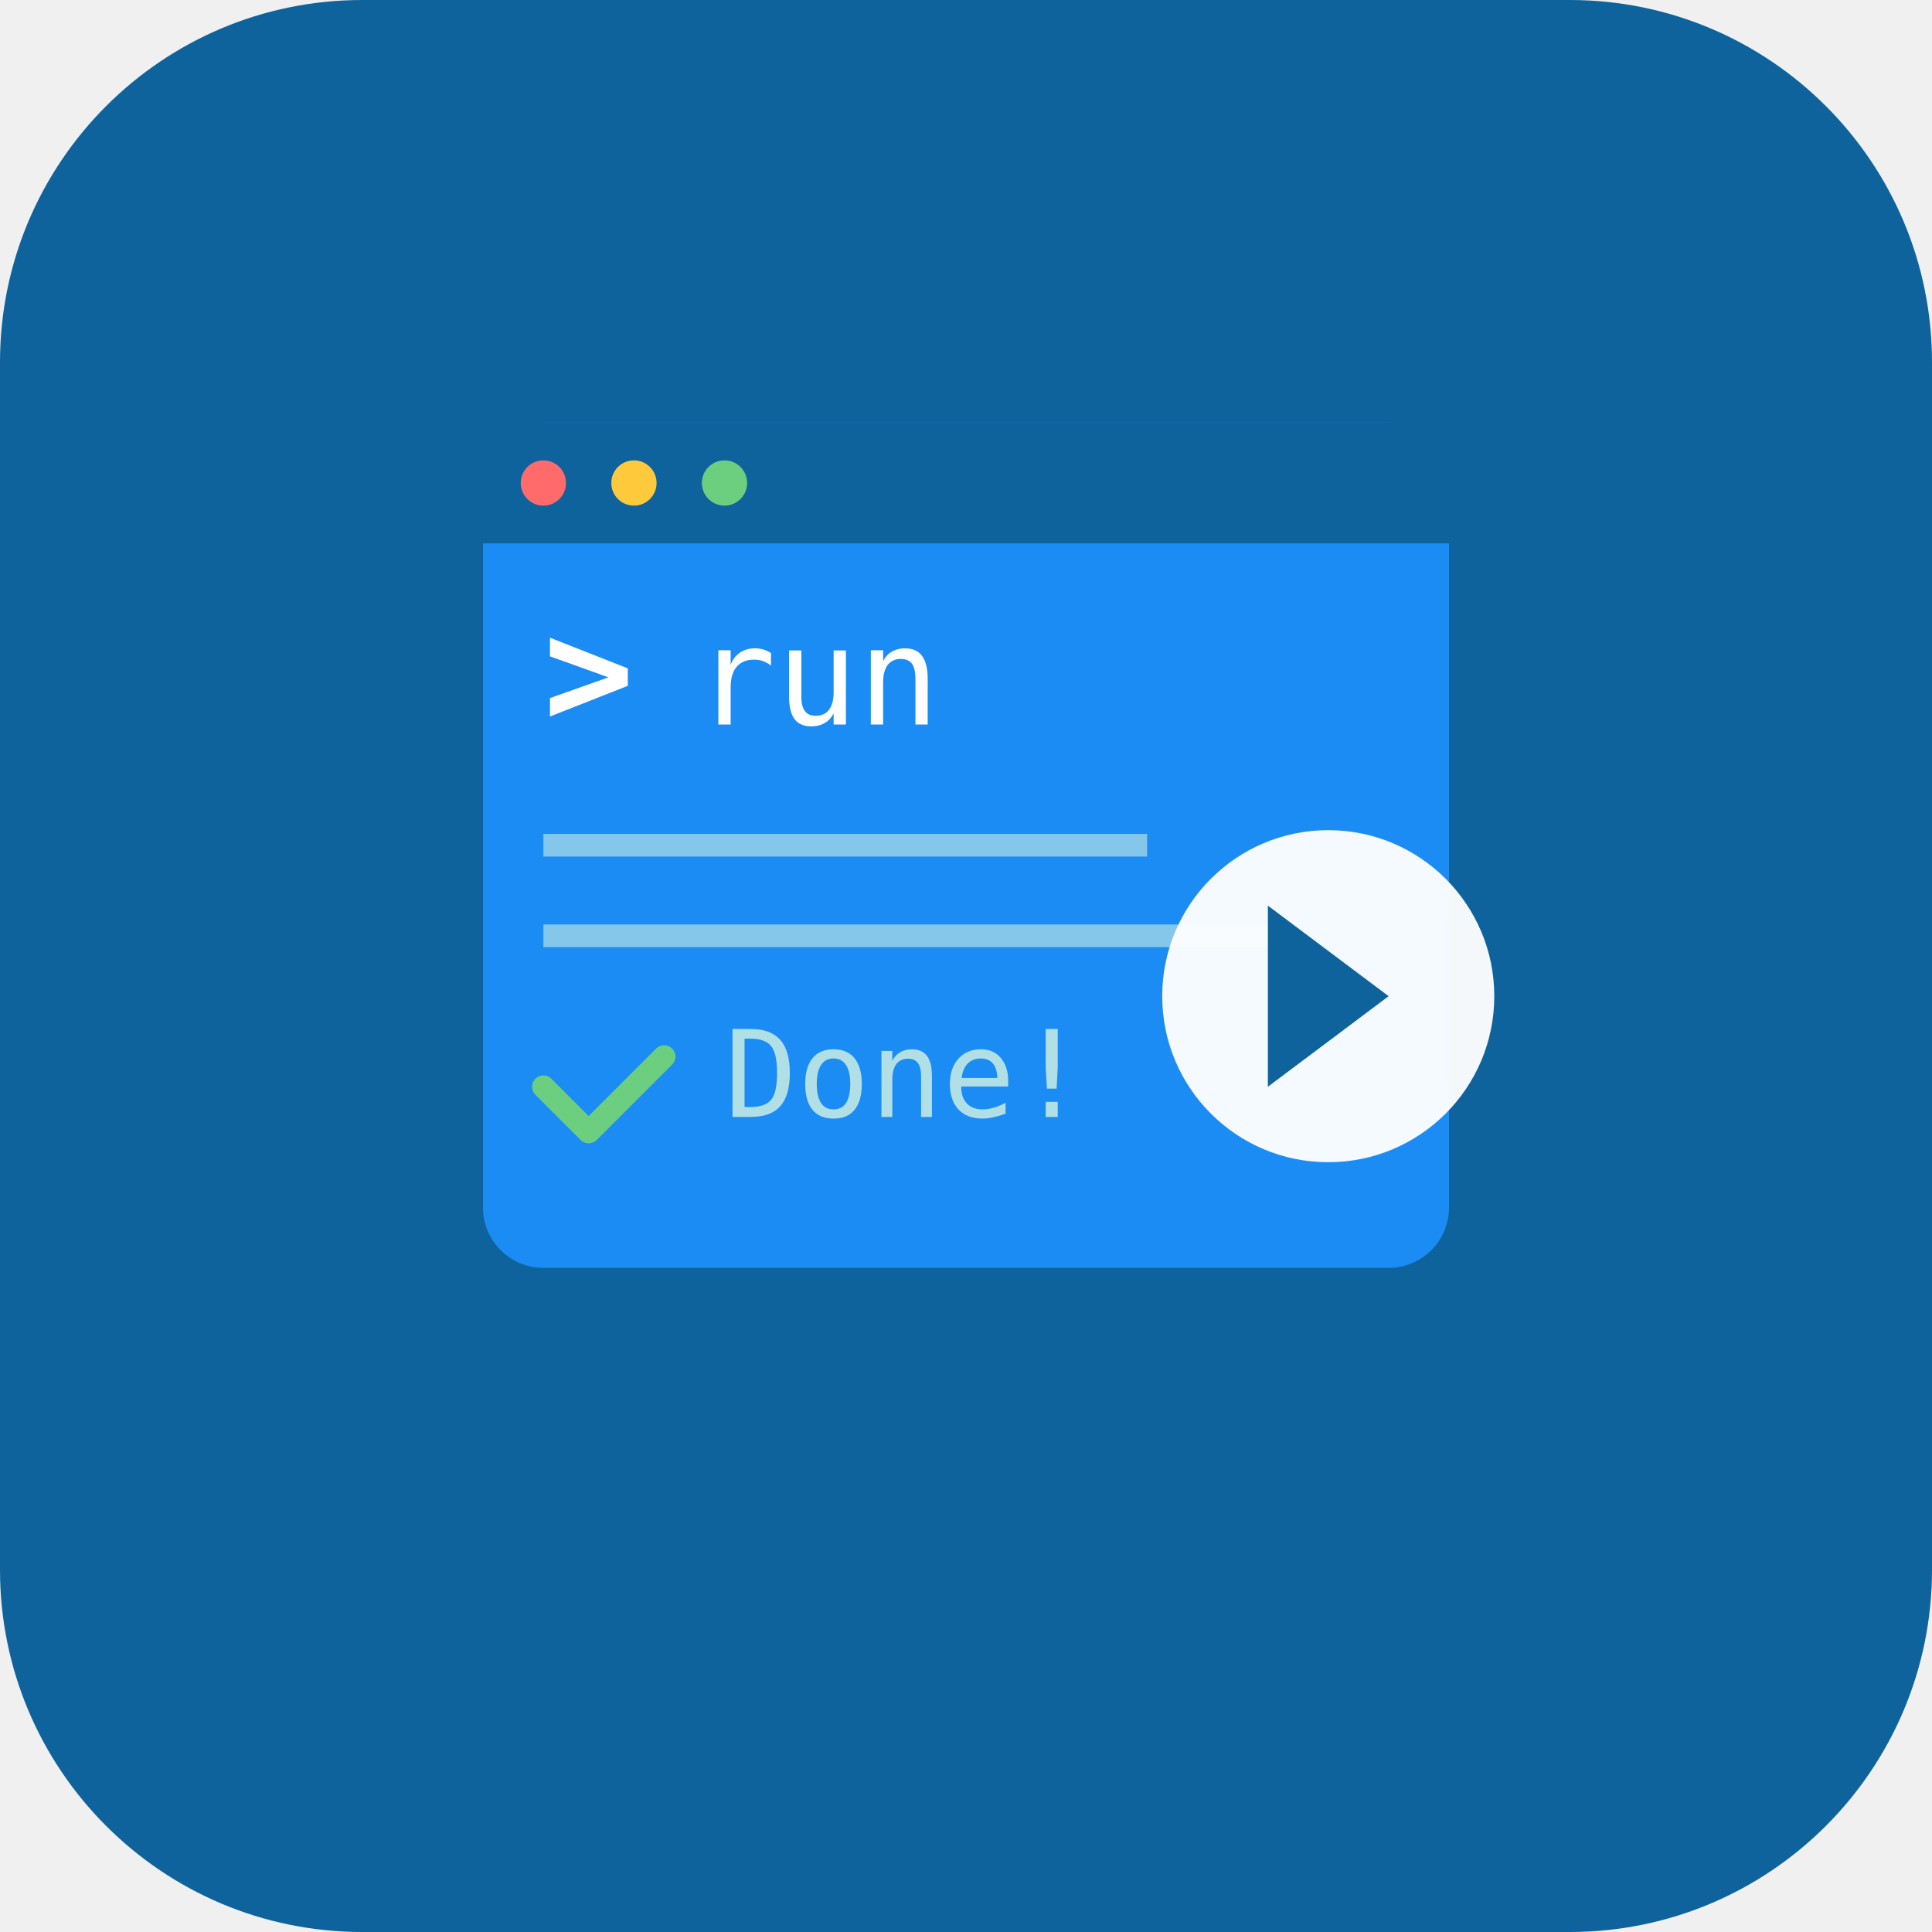
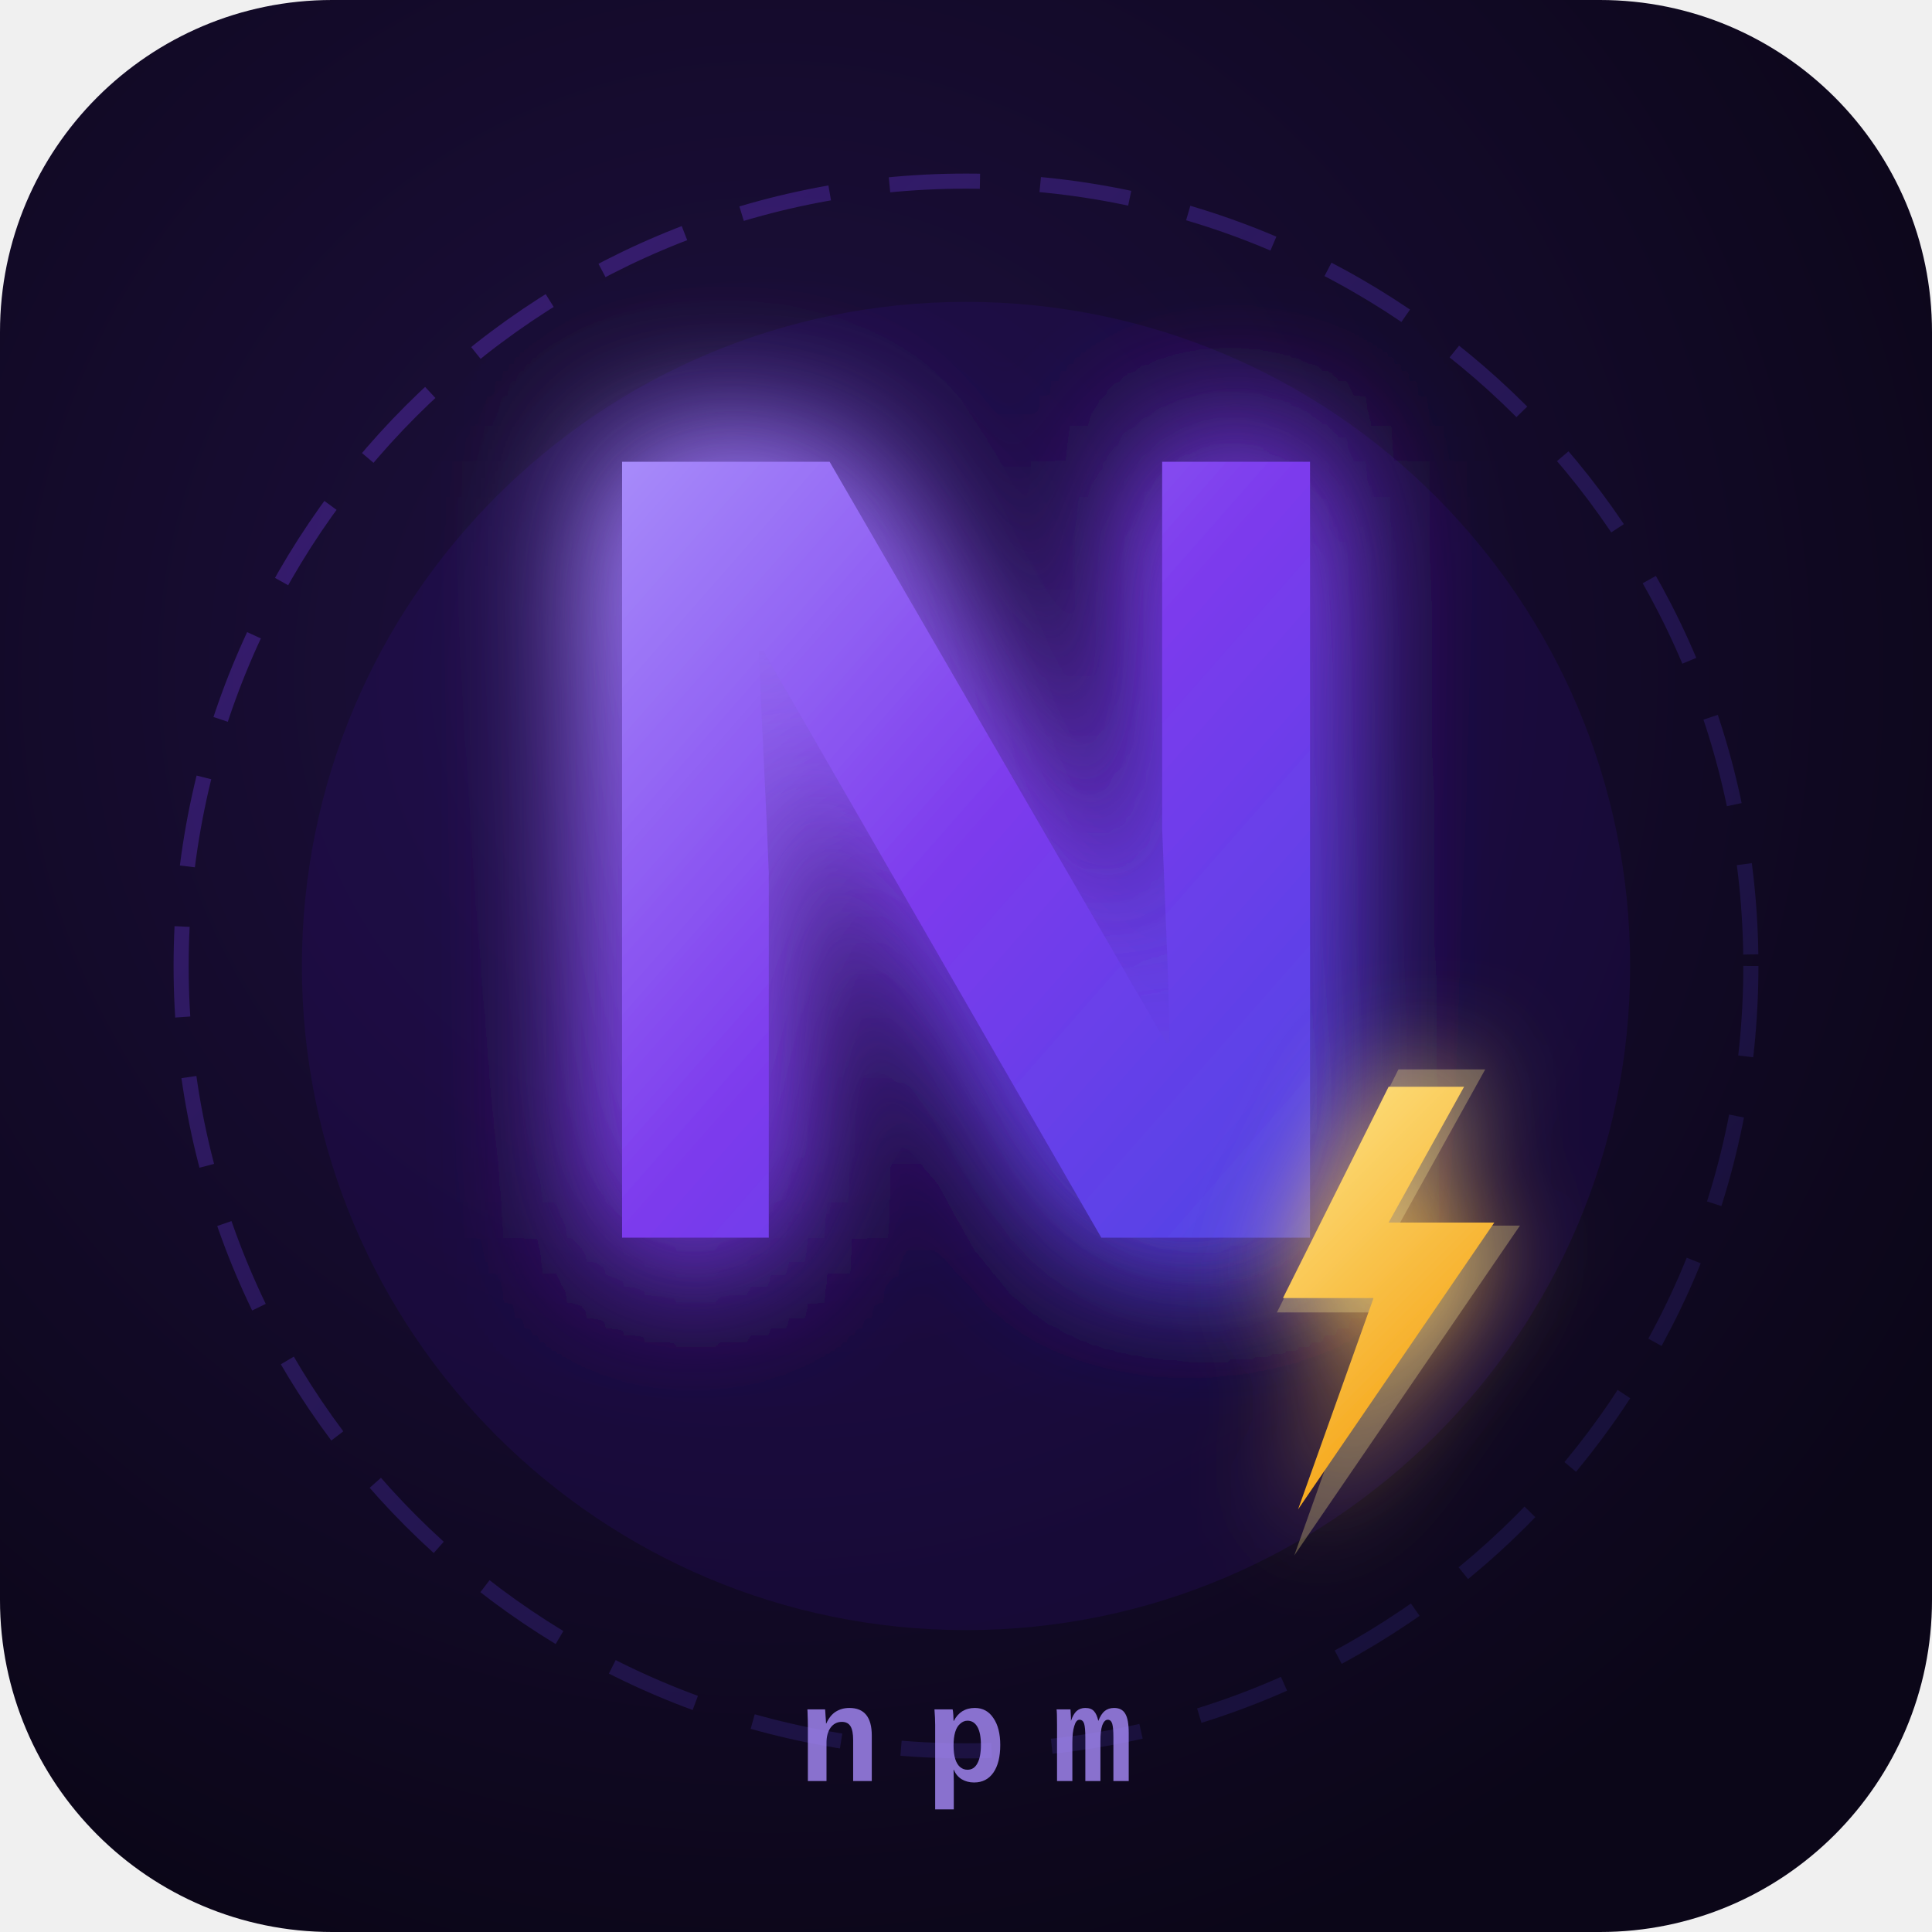
<svg xmlns="http://www.w3.org/2000/svg" viewBox="0 0 128 128">
-   <rect width="128" height="128" fill="#0E639C" rx="24" />
-   <g transform="translate(32, 28)">
-     <rect x="0" y="0" width="64" height="56" fill="#1E90FF" rx="4" opacity="0.9" />
-     <rect x="0" y="0" width="64" height="8" fill="#0E639C" rx="4 4 0 0" />
-     <circle cx="4" cy="4" r="1.5" fill="#FF6B6B" />
-     <circle cx="10" cy="4" r="1.5" fill="#FFC93C" />
-     <circle cx="16" cy="4" r="1.5" fill="#6BCF7F" />
-     <text x="4" y="20" font-family="monospace" font-size="10" fill="#FFFFFF" font-weight="bold">&gt;</text>
-     <text x="14" y="20" font-family="monospace" font-size="9" fill="#FFFFFF">run</text>
-     <line x1="4" y1="28" x2="44" y2="28" stroke="#B0E0E6" stroke-width="1.5" opacity="0.7" />
-     <line x1="4" y1="34" x2="52" y2="34" stroke="#B0E0E6" stroke-width="1.5" opacity="0.7" />
-     <g transform="translate(4, 40)">
-       <polyline points="0,4 3,7 8,2" stroke="#6BCF7F" stroke-width="1.5" fill="none" stroke-linecap="round" stroke-linejoin="round" />
-     </g>
-     <text x="16" y="46" font-family="monospace" font-size="8" fill="#B0E0E6">Done!</text>
+   <defs>
+     <radialGradient id="bg" cx="40%" cy="35%" r="70%">
+       <stop offset="0%" stop-color="#1E1040" />
+       <stop offset="100%" stop-color="#0B0618" />
+     </radialGradient>
+     <filter id="neonGlow" x="-40%" y="-40%" width="180%" height="180%">
+       <feGaussianBlur stdDeviation="5" result="blur1" />
+       <feGaussianBlur stdDeviation="2" result="blur2" />
+       <feMerge>
+         <feMergeNode in="blur1" />
+         <feMergeNode in="blur2" />
+         <feMergeNode in="SourceGraphic" />
+       </feMerge>
+     </filter>
+     <filter id="boltGlow" x="-60%" y="-40%" width="220%" height="180%">
+       <feGaussianBlur stdDeviation="3.5" result="blur" />
+       <feMerge>
+         <feMergeNode in="blur" />
+         <feMergeNode in="SourceGraphic" />
+       </feMerge>
+     </filter>
+     <linearGradient id="nGrad" x1="0%" y1="0%" x2="100%" y2="100%">
+       <stop offset="0%" stop-color="#A78BFA" />
+       <stop offset="50%" stop-color="#7C3AED" />
+       <stop offset="100%" stop-color="#4F46E5" />
+     </linearGradient>
+     <linearGradient id="boltGrad" x1="0%" y1="0%" x2="50%" y2="100%">
+       <stop offset="0%" stop-color="#FDE68A" />
+       <stop offset="100%" stop-color="#F59E0B" />
+     </linearGradient>
+     <linearGradient id="ringGrad" x1="0%" y1="0%" x2="100%" y2="100%">
+       <stop offset="0%" stop-color="#7C3AED" stop-opacity="0.7" />
+       <stop offset="100%" stop-color="#4F46E5" stop-opacity="0.2" />
+     </linearGradient>
+   </defs>
+   <rect width="128" height="128" fill="url(#bg)" rx="22" />
+   <circle cx="64" cy="64" r="52" fill="none" stroke="url(#ringGrad)" stroke-width="1" stroke-dasharray="6 4" opacity="0.5" />
+   <circle cx="64" cy="64" r="44" fill="#3B0FA0" opacity="0.15" />
+   <g filter="url(#neonGlow)">
+     <text x="64" y="82" font-family="Arial Black, Impact, sans-serif" font-size="72" font-weight="900" fill="url(#nGrad)" text-anchor="middle" letter-spacing="-2">N</text>
  </g>
-   <g transform="translate(76, 54)">
-     <circle cx="12" cy="12" r="11" fill="#FFFFFF" opacity="0.95" />
-     <polygon points="8,6 8,18 16,12" fill="#0E639C" />
+   <g transform="translate(80, 72)" filter="url(#boltGlow)">
+     <polygon points="12,0 5,14 11,14 6,28 19,9 12,9 17,0" fill="#FDE68A" opacity="0.3" transform="scale(1.15) translate(-1,-1)" />
+     <polygon points="12,0 5,14 11,14 6,28 19,9 12,9 17,0" fill="url(#boltGrad)" />
  </g>
+   <text x="64" y="118" font-family="'Courier New', monospace" font-size="9" font-weight="bold" fill="#A78BFA" text-anchor="middle" opacity="0.8" letter-spacing="3">npm</text>
</svg>
